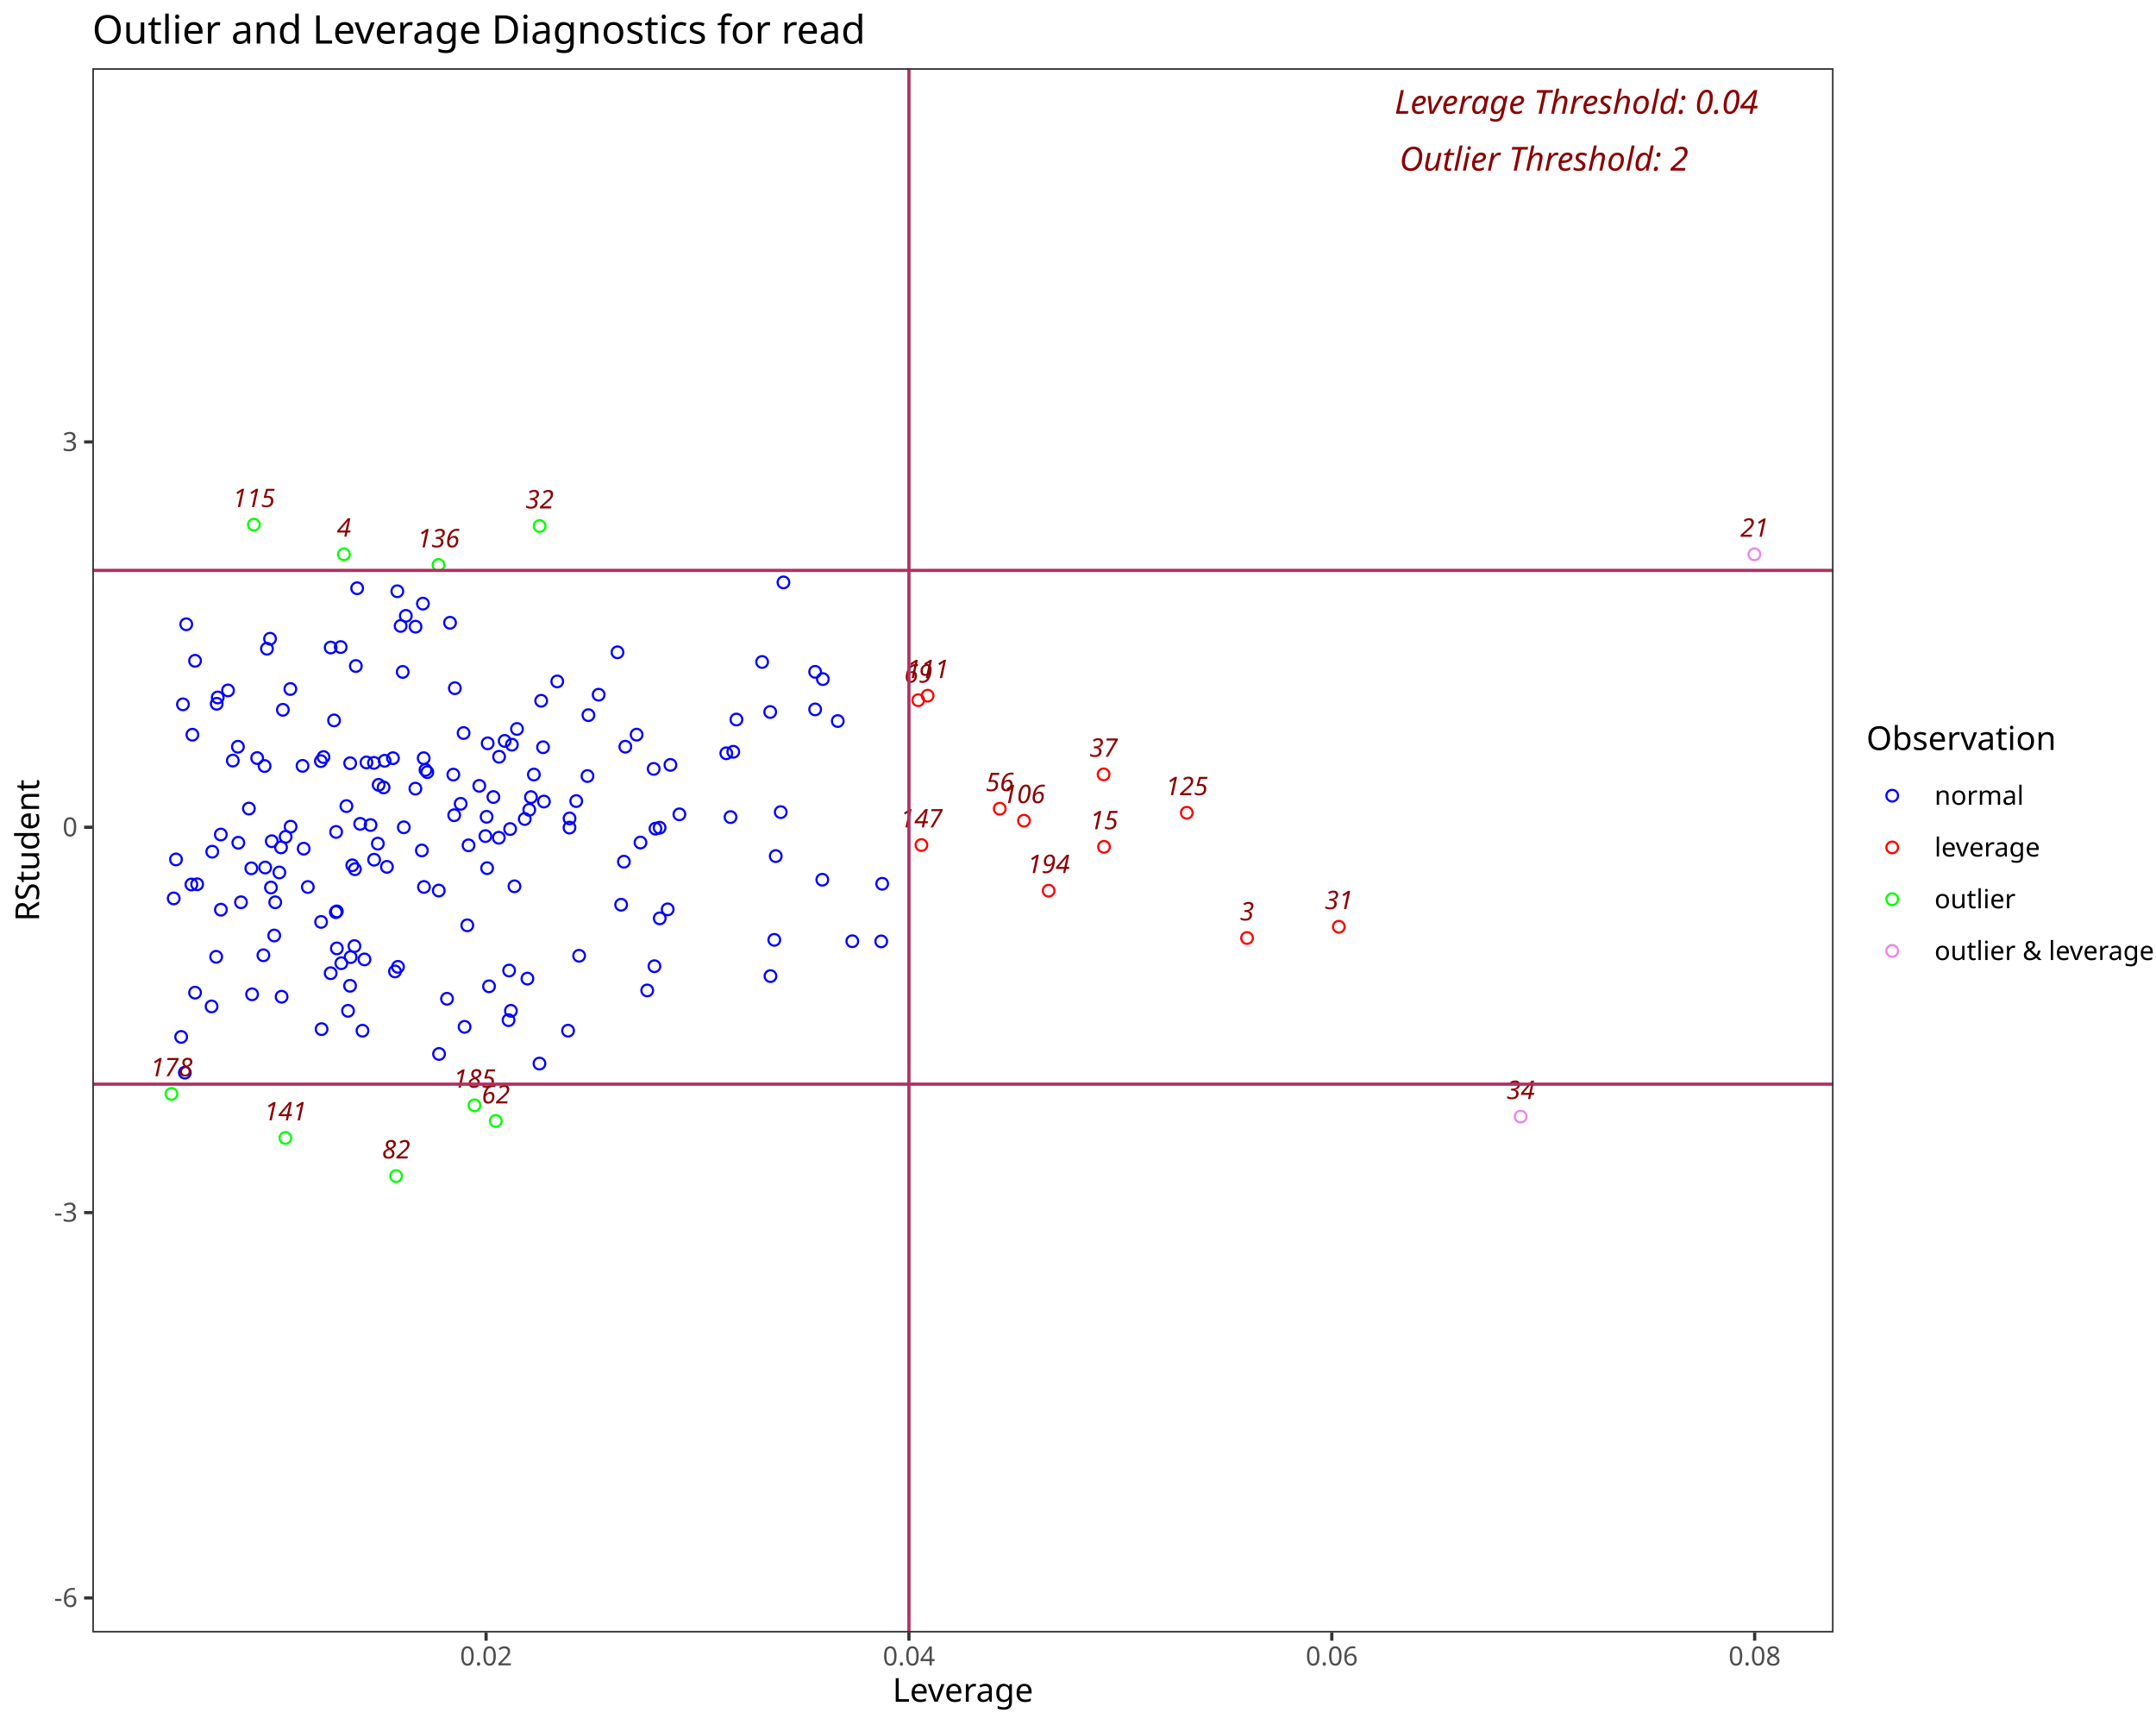
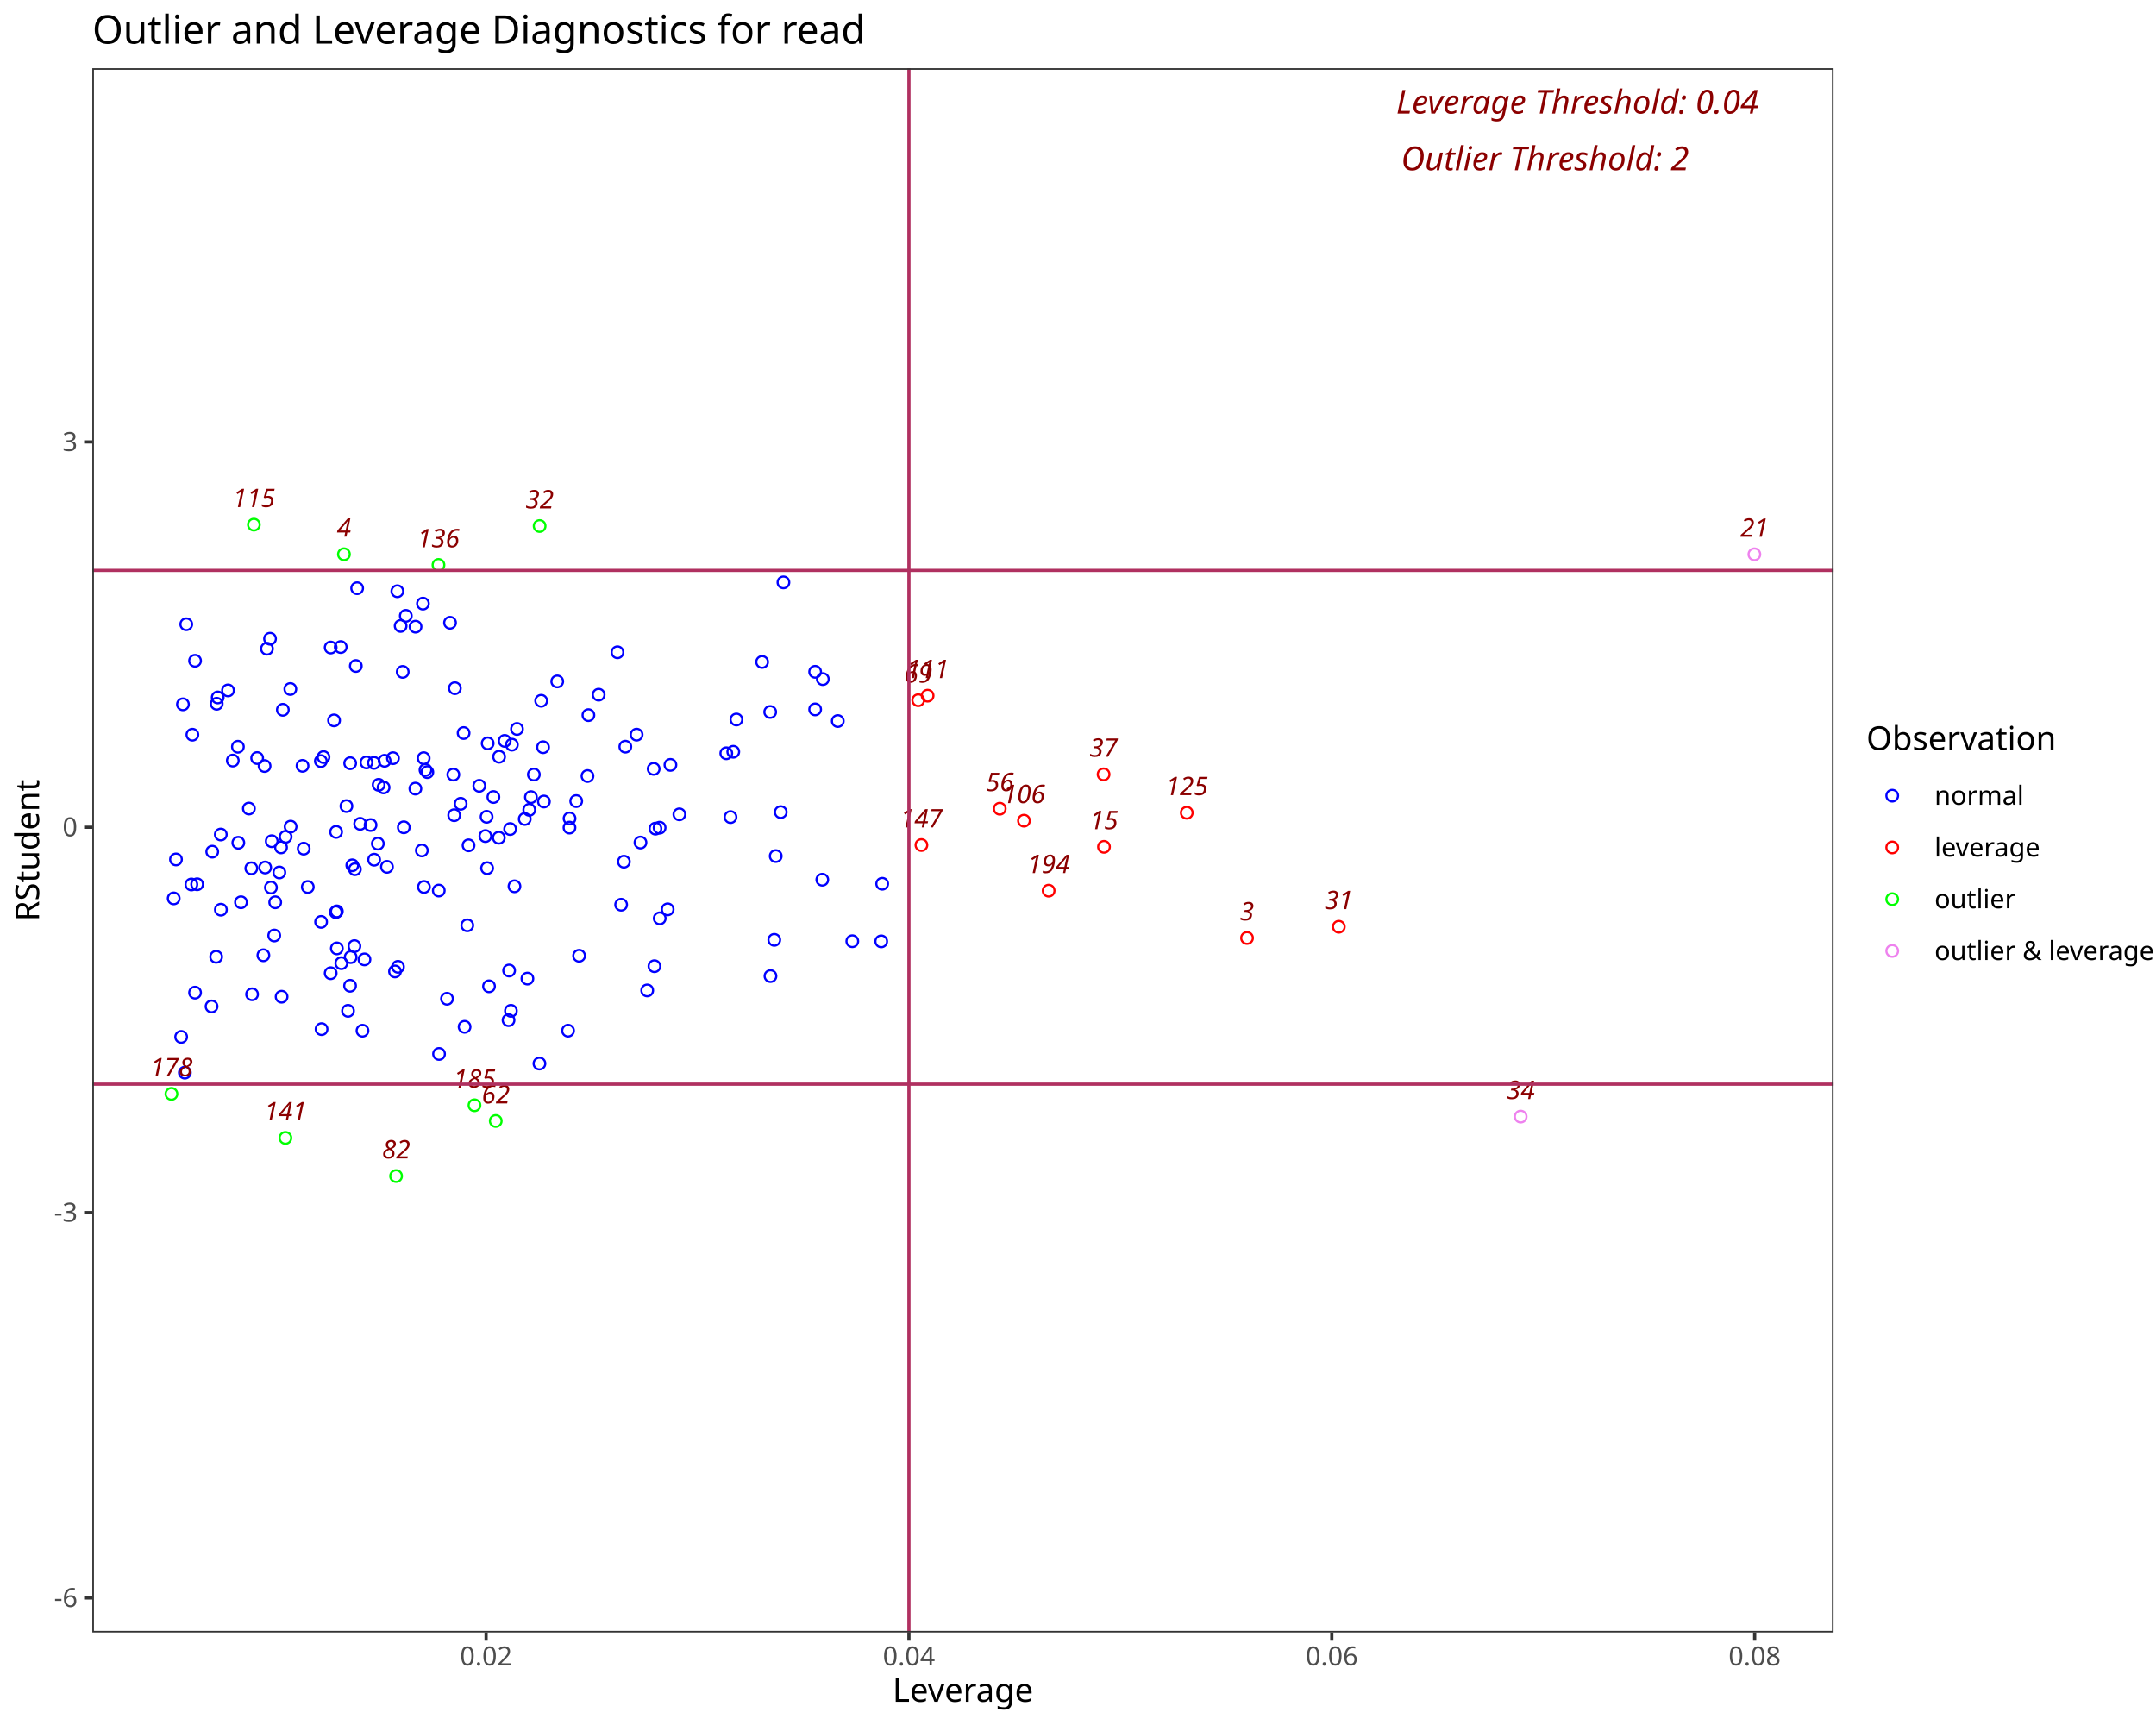
<svg xmlns="http://www.w3.org/2000/svg" class="svglite" data-engine-version="2.0" width="720.00pt" height="576.00pt" viewBox="0 0 720.00 576.00">
  <defs>
    <style type="text/css">
    .svglite line, .svglite polyline, .svglite polygon, .svglite path, .svglite rect, .svglite circle {
      fill: none;
      stroke: #000000;
      stroke-linecap: round;
      stroke-linejoin: round;
      stroke-miterlimit: 10.00;
    }
  </style>
  </defs>
  <rect width="100%" height="100%" style="stroke: none; fill: #FFFFFF;" />
  <defs>
    <clipPath id="cpMC4wMHw3MjAuMDB8MC4wMHw1NzYuMDA=">
      <rect x="0.00" y="0.00" width="720.00" height="576.00" />
    </clipPath>
  </defs>
  <g clip-path="url(#cpMC4wMHw3MjAuMDB8MC4wMHw1NzYuMDA=)">
    <rect x="0.00" y="0.00" width="720.00" height="576.00" style="stroke-width: 1.07; stroke: #FFFFFF; fill: #FFFFFF;" />
  </g>
  <defs>
    <clipPath id="cpMzAuODN8NjEyLjMyfDIyLjc4fDU0NS4xMQ==">
      <rect x="30.83" y="22.78" width="581.49" height="522.33" />
    </clipPath>
  </defs>
  <g clip-path="url(#cpMzAuODN8NjEyLjMyfDIyLjc4fDU0NS4xMQ==)">
    <rect x="30.83" y="22.78" width="581.49" height="522.33" style="stroke-width: 1.07; stroke: none; fill: #FFFFFF;" />
    <circle cx="138.77" cy="209.26" r="1.95" style="stroke-width: 0.71; stroke: #0000FF;" />
    <circle cx="133.79" cy="209.01" r="1.95" style="stroke-width: 0.71; stroke: #0000FF;" />
    <circle cx="416.45" cy="313.21" r="1.95" style="stroke-width: 0.71; stroke: #FF0000;" />
    <circle cx="114.86" cy="185.08" r="1.95" style="stroke-width: 0.71; stroke: #00FF00;" />
    <circle cx="72.19" cy="319.49" r="1.95" style="stroke-width: 0.71; stroke: #0000FF;" />
    <circle cx="155.15" cy="342.87" r="1.95" style="stroke-width: 0.71; stroke: #0000FF;" />
    <circle cx="220.28" cy="276.38" r="1.95" style="stroke-width: 0.71; stroke: #0000FF;" />
    <circle cx="116.22" cy="337.53" r="1.95" style="stroke-width: 0.71; stroke: #0000FF;" />
    <circle cx="76.15" cy="230.54" r="1.95" style="stroke-width: 0.71; stroke: #0000FF;" />
    <circle cx="64.25" cy="245.33" r="1.95" style="stroke-width: 0.71; stroke: #0000FF;" />
    <circle cx="89.15" cy="216.62" r="1.95" style="stroke-width: 0.71; stroke: #0000FF;" />
    <circle cx="213.89" cy="281.34" r="1.95" style="stroke-width: 0.71; stroke: #0000FF;" />
    <circle cx="206.21" cy="217.81" r="1.95" style="stroke-width: 0.71; stroke: #0000FF;" />
    <circle cx="102.79" cy="296.18" r="1.95" style="stroke-width: 0.71; stroke: #0000FF;" />
    <circle cx="368.68" cy="282.77" r="1.95" style="stroke-width: 0.71; stroke: #FF0000;" />
    <circle cx="107.23" cy="307.84" r="1.95" style="stroke-width: 0.71; stroke: #0000FF;" />
    <circle cx="58.01" cy="299.99" r="1.95" style="stroke-width: 0.71; stroke: #0000FF;" />
    <circle cx="79.59" cy="281.41" r="1.95" style="stroke-width: 0.71; stroke: #0000FF;" />
    <circle cx="134.49" cy="224.36" r="1.95" style="stroke-width: 0.71; stroke: #0000FF;" />
    <circle cx="244.88" cy="251.03" r="1.95" style="stroke-width: 0.71; stroke: #0000FF;" />
    <circle cx="585.88" cy="185.10" r="1.95" style="stroke-width: 0.71; stroke: #EE82EE;" />
    <circle cx="294.29" cy="314.34" r="1.95" style="stroke-width: 0.71; stroke: #0000FF;" />
    <circle cx="196.19" cy="259.13" r="1.95" style="stroke-width: 0.71; stroke: #0000FF;" />
    <circle cx="107.15" cy="254.15" r="1.95" style="stroke-width: 0.71; stroke: #0000FF;" />
    <circle cx="118.37" cy="315.92" r="1.95" style="stroke-width: 0.71; stroke: #0000FF;" />
    <circle cx="176.13" cy="326.77" r="1.95" style="stroke-width: 0.71; stroke: #0000FF;" />
    <circle cx="138.72" cy="263.33" r="1.95" style="stroke-width: 0.71; stroke: #0000FF;" />
    <circle cx="70.65" cy="336.06" r="1.95" style="stroke-width: 0.71; stroke: #0000FF;" />
    <circle cx="190.20" cy="273.29" r="1.95" style="stroke-width: 0.71; stroke: #0000FF;" />
    <circle cx="126.45" cy="262.07" r="1.95" style="stroke-width: 0.71; stroke: #0000FF;" />
    <circle cx="447.10" cy="309.46" r="1.95" style="stroke-width: 0.71; stroke: #FF0000;" />
    <circle cx="180.21" cy="175.65" r="1.95" style="stroke-width: 0.71; stroke: #00FF00;" />
    <circle cx="153.84" cy="268.40" r="1.95" style="stroke-width: 0.71; stroke: #0000FF;" />
    <circle cx="507.83" cy="372.85" r="1.95" style="stroke-width: 0.71; stroke: #EE82EE;" />
    <circle cx="146.53" cy="297.37" r="1.95" style="stroke-width: 0.71; stroke: #0000FF;" />
    <circle cx="123.75" cy="275.49" r="1.95" style="stroke-width: 0.71; stroke: #0000FF;" />
    <circle cx="368.55" cy="258.57" r="1.95" style="stroke-width: 0.71; stroke: #FF0000;" />
    <circle cx="162.50" cy="272.74" r="1.95" style="stroke-width: 0.71; stroke: #0000FF;" />
    <circle cx="274.79" cy="226.76" r="1.95" style="stroke-width: 0.71; stroke: #0000FF;" />
    <circle cx="243.96" cy="272.84" r="1.95" style="stroke-width: 0.71; stroke: #0000FF;" />
    <circle cx="116.94" cy="254.85" r="1.95" style="stroke-width: 0.71; stroke: #0000FF;" />
    <circle cx="91.91" cy="301.29" r="1.95" style="stroke-width: 0.71; stroke: #0000FF;" />
    <circle cx="65.84" cy="295.27" r="1.95" style="stroke-width: 0.71; stroke: #0000FF;" />
    <circle cx="141.58" cy="296.17" r="1.95" style="stroke-width: 0.71; stroke: #0000FF;" />
    <circle cx="272.22" cy="224.33" r="1.95" style="stroke-width: 0.71; stroke: #0000FF;" />
    <circle cx="170.02" cy="324.07" r="1.95" style="stroke-width: 0.71; stroke: #0000FF;" />
    <circle cx="180.73" cy="234.00" r="1.95" style="stroke-width: 0.71; stroke: #0000FF;" />
    <circle cx="192.43" cy="267.49" r="1.95" style="stroke-width: 0.71; stroke: #0000FF;" />
    <circle cx="121.05" cy="344.17" r="1.95" style="stroke-width: 0.71; stroke: #0000FF;" />
    <circle cx="122.38" cy="254.59" r="1.95" style="stroke-width: 0.71; stroke: #0000FF;" />
    <circle cx="91.58" cy="312.38" r="1.95" style="stroke-width: 0.71; stroke: #0000FF;" />
    <circle cx="259.06" cy="285.86" r="1.95" style="stroke-width: 0.71; stroke: #0000FF;" />
    <circle cx="216.14" cy="330.72" r="1.95" style="stroke-width: 0.71; stroke: #0000FF;" />
    <circle cx="113.78" cy="216.06" r="1.95" style="stroke-width: 0.71; stroke: #0000FF;" />
    <circle cx="245.93" cy="240.26" r="1.95" style="stroke-width: 0.71; stroke: #0000FF;" />
    <circle cx="333.87" cy="270.04" r="1.95" style="stroke-width: 0.71; stroke: #FF0000;" />
    <circle cx="208.35" cy="287.73" r="1.95" style="stroke-width: 0.71; stroke: #0000FF;" />
    <circle cx="294.61" cy="295.10" r="1.95" style="stroke-width: 0.71; stroke: #0000FF;" />
    <circle cx="72.71" cy="232.89" r="1.95" style="stroke-width: 0.71; stroke: #0000FF;" />
    <circle cx="90.75" cy="280.89" r="1.95" style="stroke-width: 0.71; stroke: #0000FF;" />
    <circle cx="175.24" cy="273.47" r="1.95" style="stroke-width: 0.71; stroke: #0000FF;" />
    <circle cx="165.56" cy="374.31" r="1.95" style="stroke-width: 0.71; stroke: #00FF00;" />
    <circle cx="181.35" cy="249.51" r="1.95" style="stroke-width: 0.71; stroke: #0000FF;" />
    <circle cx="222.97" cy="303.65" r="1.95" style="stroke-width: 0.71; stroke: #0000FF;" />
    <circle cx="196.50" cy="238.80" r="1.95" style="stroke-width: 0.71; stroke: #0000FF;" />
    <circle cx="170.36" cy="276.83" r="1.95" style="stroke-width: 0.71; stroke: #0000FF;" />
    <circle cx="85.88" cy="253.13" r="1.95" style="stroke-width: 0.71; stroke: #0000FF;" />
    <circle cx="142.09" cy="257.09" r="1.95" style="stroke-width: 0.71; stroke: #0000FF;" />
    <circle cx="306.65" cy="233.81" r="1.95" style="stroke-width: 0.71; stroke: #FF0000;" />
    <circle cx="257.21" cy="237.74" r="1.95" style="stroke-width: 0.71; stroke: #0000FF;" />
    <circle cx="120.28" cy="275.09" r="1.95" style="stroke-width: 0.71; stroke: #0000FF;" />
    <circle cx="77.75" cy="253.97" r="1.95" style="stroke-width: 0.71; stroke: #0000FF;" />
    <circle cx="199.92" cy="231.97" r="1.95" style="stroke-width: 0.71; stroke: #0000FF;" />
    <circle cx="279.78" cy="240.77" r="1.95" style="stroke-width: 0.71; stroke: #0000FF;" />
    <circle cx="172.65" cy="243.41" r="1.95" style="stroke-width: 0.71; stroke: #0000FF;" />
    <circle cx="124.88" cy="254.74" r="1.95" style="stroke-width: 0.71; stroke: #0000FF;" />
    <circle cx="115.69" cy="269.17" r="1.95" style="stroke-width: 0.71; stroke: #0000FF;" />
    <circle cx="110.43" cy="216.22" r="1.95" style="stroke-width: 0.71; stroke: #0000FF;" />
    <circle cx="189.70" cy="344.16" r="1.95" style="stroke-width: 0.71; stroke: #0000FF;" />
    <circle cx="190.18" cy="276.35" r="1.95" style="stroke-width: 0.71; stroke: #0000FF;" />
    <circle cx="72.37" cy="235.00" r="1.95" style="stroke-width: 0.71; stroke: #0000FF;" />
    <circle cx="132.27" cy="392.71" r="1.95" style="stroke-width: 0.71; stroke: #00FF00;" />
    <circle cx="218.30" cy="256.74" r="1.95" style="stroke-width: 0.71; stroke: #0000FF;" />
    <circle cx="272.22" cy="236.88" r="1.95" style="stroke-width: 0.71; stroke: #0000FF;" />
    <circle cx="132.69" cy="197.43" r="1.95" style="stroke-width: 0.71; stroke: #0000FF;" />
    <circle cx="117.10" cy="319.60" r="1.95" style="stroke-width: 0.71; stroke: #0000FF;" />
    <circle cx="151.39" cy="258.65" r="1.95" style="stroke-width: 0.71; stroke: #0000FF;" />
    <circle cx="149.28" cy="333.50" r="1.95" style="stroke-width: 0.71; stroke: #0000FF;" />
    <circle cx="261.63" cy="194.47" r="1.95" style="stroke-width: 0.71; stroke: #0000FF;" />
    <circle cx="162.67" cy="289.89" r="1.95" style="stroke-width: 0.71; stroke: #0000FF;" />
    <circle cx="258.58" cy="313.83" r="1.95" style="stroke-width: 0.71; stroke: #0000FF;" />
    <circle cx="254.51" cy="221.04" r="1.95" style="stroke-width: 0.71; stroke: #0000FF;" />
    <circle cx="166.67" cy="252.69" r="1.95" style="stroke-width: 0.71; stroke: #0000FF;" />
    <circle cx="116.90" cy="329.16" r="1.95" style="stroke-width: 0.71; stroke: #0000FF;" />
    <circle cx="88.56" cy="289.68" r="1.95" style="stroke-width: 0.71; stroke: #0000FF;" />
    <circle cx="107.39" cy="343.64" r="1.95" style="stroke-width: 0.71; stroke: #0000FF;" />
    <circle cx="208.83" cy="249.33" r="1.95" style="stroke-width: 0.71; stroke: #0000FF;" />
    <circle cx="207.43" cy="302.10" r="1.95" style="stroke-width: 0.71; stroke: #0000FF;" />
    <circle cx="132.91" cy="322.84" r="1.95" style="stroke-width: 0.71; stroke: #0000FF;" />
    <circle cx="166.58" cy="279.73" r="1.95" style="stroke-width: 0.71; stroke: #0000FF;" />
    <circle cx="168.54" cy="247.40" r="1.95" style="stroke-width: 0.71; stroke: #0000FF;" />
    <circle cx="146.62" cy="351.93" r="1.95" style="stroke-width: 0.71; stroke: #0000FF;" />
    <circle cx="223.89" cy="255.41" r="1.95" style="stroke-width: 0.71; stroke: #0000FF;" />
    <circle cx="62.20" cy="208.45" r="1.95" style="stroke-width: 0.71; stroke: #0000FF;" />
    <circle cx="112.49" cy="304.32" r="1.95" style="stroke-width: 0.71; stroke: #0000FF;" />
    <circle cx="341.96" cy="274.04" r="1.95" style="stroke-width: 0.71; stroke: #FF0000;" />
    <circle cx="226.88" cy="271.92" r="1.95" style="stroke-width: 0.71; stroke: #0000FF;" />
    <circle cx="257.30" cy="325.93" r="1.95" style="stroke-width: 0.71; stroke: #0000FF;" />
    <circle cx="93.29" cy="291.33" r="1.95" style="stroke-width: 0.71; stroke: #0000FF;" />
    <circle cx="186.09" cy="227.54" r="1.95" style="stroke-width: 0.71; stroke: #0000FF;" />
    <circle cx="309.78" cy="232.30" r="1.95" style="stroke-width: 0.71; stroke: #FF0000;" />
    <circle cx="151.68" cy="272.21" r="1.95" style="stroke-width: 0.71; stroke: #0000FF;" />
    <circle cx="135.52" cy="205.64" r="1.95" style="stroke-width: 0.71; stroke: #0000FF;" />
    <circle cx="118.83" cy="222.39" r="1.95" style="stroke-width: 0.71; stroke: #0000FF;" />
    <circle cx="84.78" cy="175.19" r="1.95" style="stroke-width: 0.71; stroke: #00FF00;" />
    <circle cx="156.05" cy="308.98" r="1.95" style="stroke-width: 0.71; stroke: #0000FF;" />
    <circle cx="60.50" cy="346.24" r="1.95" style="stroke-width: 0.71; stroke: #0000FF;" />
    <circle cx="141.24" cy="201.56" r="1.95" style="stroke-width: 0.71; stroke: #0000FF;" />
    <circle cx="113.99" cy="321.62" r="1.95" style="stroke-width: 0.71; stroke: #0000FF;" />
    <circle cx="140.88" cy="283.98" r="1.95" style="stroke-width: 0.71; stroke: #0000FF;" />
    <circle cx="65.14" cy="220.65" r="1.95" style="stroke-width: 0.71; stroke: #0000FF;" />
    <circle cx="83.12" cy="269.99" r="1.95" style="stroke-width: 0.71; stroke: #0000FF;" />
    <circle cx="164.77" cy="266.14" r="1.95" style="stroke-width: 0.71; stroke: #0000FF;" />
    <circle cx="83.93" cy="289.94" r="1.95" style="stroke-width: 0.71; stroke: #0000FF;" />
    <circle cx="396.33" cy="271.39" r="1.95" style="stroke-width: 0.71; stroke: #FF0000;" />
    <circle cx="70.88" cy="284.39" r="1.95" style="stroke-width: 0.71; stroke: #0000FF;" />
    <circle cx="111.56" cy="240.55" r="1.95" style="stroke-width: 0.71; stroke: #0000FF;" />
    <circle cx="61.73" cy="358.17" r="1.95" style="stroke-width: 0.71; stroke: #0000FF;" />
    <circle cx="101.42" cy="283.38" r="1.95" style="stroke-width: 0.71; stroke: #0000FF;" />
    <circle cx="274.61" cy="293.75" r="1.95" style="stroke-width: 0.71; stroke: #0000FF;" />
    <circle cx="88.36" cy="255.79" r="1.95" style="stroke-width: 0.71; stroke: #0000FF;" />
    <circle cx="284.63" cy="314.29" r="1.95" style="stroke-width: 0.71; stroke: #0000FF;" />
    <circle cx="119.27" cy="196.42" r="1.95" style="stroke-width: 0.71; stroke: #0000FF;" />
    <circle cx="87.96" cy="318.98" r="1.95" style="stroke-width: 0.71; stroke: #0000FF;" />
    <circle cx="150.29" cy="207.95" r="1.95" style="stroke-width: 0.71; stroke: #0000FF;" />
    <circle cx="146.43" cy="188.64" r="1.95" style="stroke-width: 0.71; stroke: #00FF00;" />
    <circle cx="84.18" cy="332.01" r="1.95" style="stroke-width: 0.71; stroke: #0000FF;" />
    <circle cx="112.14" cy="304.59" r="1.95" style="stroke-width: 0.71; stroke: #0000FF;" />
    <circle cx="218.89" cy="276.69" r="1.95" style="stroke-width: 0.71; stroke: #0000FF;" />
    <circle cx="79.45" cy="249.35" r="1.95" style="stroke-width: 0.71; stroke: #0000FF;" />
    <circle cx="95.32" cy="379.97" r="1.95" style="stroke-width: 0.71; stroke: #00FF00;" />
    <circle cx="65.14" cy="331.46" r="1.95" style="stroke-width: 0.71; stroke: #0000FF;" />
    <circle cx="181.64" cy="267.64" r="1.95" style="stroke-width: 0.71; stroke: #0000FF;" />
    <circle cx="129.22" cy="289.45" r="1.95" style="stroke-width: 0.71; stroke: #0000FF;" />
    <circle cx="80.48" cy="301.28" r="1.95" style="stroke-width: 0.71; stroke: #0000FF;" />
    <circle cx="112.24" cy="277.79" r="1.95" style="stroke-width: 0.71; stroke: #0000FF;" />
    <circle cx="307.71" cy="282.17" r="1.95" style="stroke-width: 0.71; stroke: #FF0000;" />
    <circle cx="117.65" cy="288.94" r="1.95" style="stroke-width: 0.71; stroke: #0000FF;" />
    <circle cx="128.44" cy="254.04" r="1.95" style="stroke-width: 0.71; stroke: #0000FF;" />
    <circle cx="260.73" cy="271.18" r="1.95" style="stroke-width: 0.71; stroke: #0000FF;" />
    <circle cx="154.82" cy="244.77" r="1.95" style="stroke-width: 0.71; stroke: #0000FF;" />
    <circle cx="96.96" cy="230.07" r="1.95" style="stroke-width: 0.71; stroke: #0000FF;" />
    <circle cx="220.32" cy="306.65" r="1.95" style="stroke-width: 0.71; stroke: #0000FF;" />
    <circle cx="73.77" cy="303.76" r="1.95" style="stroke-width: 0.71; stroke: #0000FF;" />
    <circle cx="95.39" cy="279.42" r="1.95" style="stroke-width: 0.71; stroke: #0000FF;" />
    <circle cx="90.18" cy="213.29" r="1.95" style="stroke-width: 0.71; stroke: #0000FF;" />
    <circle cx="73.74" cy="278.66" r="1.95" style="stroke-width: 0.71; stroke: #0000FF;" />
    <circle cx="94.04" cy="332.82" r="1.95" style="stroke-width: 0.71; stroke: #0000FF;" />
    <circle cx="134.85" cy="276.25" r="1.95" style="stroke-width: 0.71; stroke: #0000FF;" />
    <circle cx="160.06" cy="262.40" r="1.95" style="stroke-width: 0.71; stroke: #0000FF;" />
    <circle cx="110.43" cy="324.97" r="1.95" style="stroke-width: 0.71; stroke: #0000FF;" />
    <circle cx="61.09" cy="235.19" r="1.95" style="stroke-width: 0.71; stroke: #0000FF;" />
    <circle cx="170.62" cy="337.53" r="1.95" style="stroke-width: 0.71; stroke: #0000FF;" />
    <circle cx="218.55" cy="322.63" r="1.95" style="stroke-width: 0.71; stroke: #0000FF;" />
    <circle cx="126.18" cy="281.70" r="1.95" style="stroke-width: 0.71; stroke: #0000FF;" />
    <circle cx="128.10" cy="262.94" r="1.95" style="stroke-width: 0.71; stroke: #0000FF;" />
    <circle cx="112.49" cy="316.68" r="1.95" style="stroke-width: 0.71; stroke: #0000FF;" />
    <circle cx="193.40" cy="319.14" r="1.95" style="stroke-width: 0.71; stroke: #0000FF;" />
    <circle cx="118.52" cy="290.24" r="1.95" style="stroke-width: 0.71; stroke: #0000FF;" />
    <circle cx="101.03" cy="255.73" r="1.95" style="stroke-width: 0.71; stroke: #0000FF;" />
    <circle cx="131.91" cy="324.38" r="1.95" style="stroke-width: 0.71; stroke: #0000FF;" />
    <circle cx="142.71" cy="257.83" r="1.95" style="stroke-width: 0.71; stroke: #0000FF;" />
    <circle cx="242.55" cy="251.53" r="1.95" style="stroke-width: 0.71; stroke: #0000FF;" />
    <circle cx="97.05" cy="276.03" r="1.95" style="stroke-width: 0.71; stroke: #0000FF;" />
    <circle cx="176.75" cy="270.41" r="1.95" style="stroke-width: 0.71; stroke: #0000FF;" />
    <circle cx="141.49" cy="253.17" r="1.95" style="stroke-width: 0.71; stroke: #0000FF;" />
    <circle cx="162.86" cy="248.21" r="1.95" style="stroke-width: 0.71; stroke: #0000FF;" />
    <circle cx="57.26" cy="365.27" r="1.95" style="stroke-width: 0.71; stroke: #00FF00;" />
    <circle cx="156.47" cy="282.27" r="1.95" style="stroke-width: 0.71; stroke: #0000FF;" />
    <circle cx="121.71" cy="320.36" r="1.95" style="stroke-width: 0.71; stroke: #0000FF;" />
    <circle cx="151.90" cy="229.80" r="1.95" style="stroke-width: 0.71; stroke: #0000FF;" />
    <circle cx="124.94" cy="287.07" r="1.95" style="stroke-width: 0.71; stroke: #0000FF;" />
    <circle cx="163.31" cy="329.34" r="1.95" style="stroke-width: 0.71; stroke: #0000FF;" />
    <circle cx="162.10" cy="279.18" r="1.95" style="stroke-width: 0.71; stroke: #0000FF;" />
    <circle cx="158.45" cy="369.07" r="1.95" style="stroke-width: 0.71; stroke: #00FF00;" />
    <circle cx="131.23" cy="253.17" r="1.95" style="stroke-width: 0.71; stroke: #0000FF;" />
    <circle cx="58.77" cy="286.98" r="1.95" style="stroke-width: 0.71; stroke: #0000FF;" />
    <circle cx="108.03" cy="252.80" r="1.95" style="stroke-width: 0.71; stroke: #0000FF;" />
    <circle cx="94.46" cy="237.01" r="1.95" style="stroke-width: 0.71; stroke: #0000FF;" />
    <circle cx="93.85" cy="282.96" r="1.95" style="stroke-width: 0.71; stroke: #0000FF;" />
    <circle cx="171.81" cy="295.95" r="1.95" style="stroke-width: 0.71; stroke: #0000FF;" />
    <circle cx="180.15" cy="355.14" r="1.95" style="stroke-width: 0.71; stroke: #0000FF;" />
    <circle cx="63.92" cy="295.34" r="1.95" style="stroke-width: 0.71; stroke: #0000FF;" />
    <circle cx="350.20" cy="297.41" r="1.95" style="stroke-width: 0.71; stroke: #FF0000;" />
    <circle cx="169.83" cy="340.64" r="1.95" style="stroke-width: 0.71; stroke: #0000FF;" />
    <circle cx="170.95" cy="248.66" r="1.95" style="stroke-width: 0.71; stroke: #0000FF;" />
    <circle cx="177.31" cy="266.17" r="1.95" style="stroke-width: 0.71; stroke: #0000FF;" />
    <circle cx="212.60" cy="245.31" r="1.95" style="stroke-width: 0.71; stroke: #0000FF;" />
    <circle cx="90.48" cy="296.36" r="1.95" style="stroke-width: 0.71; stroke: #0000FF;" />
    <circle cx="178.28" cy="258.63" r="1.95" style="stroke-width: 0.71; stroke: #0000FF;" />
    <text x="416.45" y="307.34" text-anchor="middle" style="font-size: 8.54px; font-style: italic; fill: #8B0000; font-family: sans;" textLength="4.75px" lengthAdjust="spacingAndGlyphs">3</text>
    <text x="114.86" y="179.20" text-anchor="middle" style="font-size: 8.54px; font-style: italic; fill: #8B0000; font-family: sans;" textLength="4.75px" lengthAdjust="spacingAndGlyphs">4</text>
    <text x="368.68" y="276.89" text-anchor="middle" style="font-size: 8.54px; font-style: italic; fill: #8B0000; font-family: sans;" textLength="9.50px" lengthAdjust="spacingAndGlyphs">15</text>
    <text x="585.88" y="179.23" text-anchor="middle" style="font-size: 8.54px; font-style: italic; fill: #8B0000; font-family: sans;" textLength="9.50px" lengthAdjust="spacingAndGlyphs">21</text>
    <text x="447.10" y="303.58" text-anchor="middle" style="font-size: 8.54px; font-style: italic; fill: #8B0000; font-family: sans;" textLength="9.50px" lengthAdjust="spacingAndGlyphs">31</text>
    <text x="180.21" y="169.77" text-anchor="middle" style="font-size: 8.54px; font-style: italic; fill: #8B0000; font-family: sans;" textLength="9.50px" lengthAdjust="spacingAndGlyphs">32</text>
    <text x="507.83" y="366.98" text-anchor="middle" style="font-size: 8.54px; font-style: italic; fill: #8B0000; font-family: sans;" textLength="9.50px" lengthAdjust="spacingAndGlyphs">34</text>
    <text x="368.55" y="252.69" text-anchor="middle" style="font-size: 8.54px; font-style: italic; fill: #8B0000; font-family: sans;" textLength="9.50px" lengthAdjust="spacingAndGlyphs">37</text>
    <text x="333.87" y="264.17" text-anchor="middle" style="font-size: 8.54px; font-style: italic; fill: #8B0000; font-family: sans;" textLength="9.50px" lengthAdjust="spacingAndGlyphs">56</text>
    <text x="165.56" y="368.44" text-anchor="middle" style="font-size: 8.54px; font-style: italic; fill: #8B0000; font-family: sans;" textLength="9.50px" lengthAdjust="spacingAndGlyphs">62</text>
    <text x="306.65" y="227.94" text-anchor="middle" style="font-size: 8.54px; font-style: italic; fill: #8B0000; font-family: sans;" textLength="9.50px" lengthAdjust="spacingAndGlyphs">69</text>
    <text x="132.27" y="386.83" text-anchor="middle" style="font-size: 8.54px; font-style: italic; fill: #8B0000; font-family: sans;" textLength="9.50px" lengthAdjust="spacingAndGlyphs">82</text>
    <text x="341.96" y="268.17" text-anchor="middle" style="font-size: 8.54px; font-style: italic; fill: #8B0000; font-family: sans;" textLength="14.24px" lengthAdjust="spacingAndGlyphs">106</text>
    <text x="309.78" y="226.43" text-anchor="middle" style="font-size: 8.54px; font-style: italic; fill: #8B0000; font-family: sans;" textLength="14.24px" lengthAdjust="spacingAndGlyphs">111</text>
    <text x="84.78" y="169.32" text-anchor="middle" style="font-size: 8.54px; font-style: italic; fill: #8B0000; font-family: sans;" textLength="14.24px" lengthAdjust="spacingAndGlyphs">115</text>
    <text x="396.33" y="265.52" text-anchor="middle" style="font-size: 8.54px; font-style: italic; fill: #8B0000; font-family: sans;" textLength="14.24px" lengthAdjust="spacingAndGlyphs">125</text>
    <text x="146.43" y="182.76" text-anchor="middle" style="font-size: 8.54px; font-style: italic; fill: #8B0000; font-family: sans;" textLength="14.24px" lengthAdjust="spacingAndGlyphs">136</text>
    <text x="95.32" y="374.09" text-anchor="middle" style="font-size: 8.54px; font-style: italic; fill: #8B0000; font-family: sans;" textLength="14.24px" lengthAdjust="spacingAndGlyphs">141</text>
    <text x="307.71" y="276.29" text-anchor="middle" style="font-size: 8.54px; font-style: italic; fill: #8B0000; font-family: sans;" textLength="14.24px" lengthAdjust="spacingAndGlyphs">147</text>
    <text x="57.26" y="359.39" text-anchor="middle" style="font-size: 8.54px; font-style: italic; fill: #8B0000; font-family: sans;" textLength="14.24px" lengthAdjust="spacingAndGlyphs">178</text>
    <text x="158.45" y="363.19" text-anchor="middle" style="font-size: 8.54px; font-style: italic; fill: #8B0000; font-family: sans;" textLength="14.24px" lengthAdjust="spacingAndGlyphs">185</text>
    <text x="350.20" y="291.53" text-anchor="middle" style="font-size: 8.54px; font-style: italic; fill: #8B0000; font-family: sans;" textLength="14.24px" lengthAdjust="spacingAndGlyphs">194</text>
    <line x1="30.83" y1="190.46" x2="612.32" y2="190.46" style="stroke-width: 1.07; stroke: #B03060; stroke-linecap: butt;" />
    <line x1="30.83" y1="362.01" x2="612.32" y2="362.01" style="stroke-width: 1.07; stroke: #B03060; stroke-linecap: butt;" />
    <line x1="303.54" y1="545.11" x2="303.54" y2="22.78" style="stroke-width: 1.07; stroke: #B03060; stroke-linecap: butt;" />
-     <text x="587.15" y="37.98" text-anchor="end" style="font-size: 11.04px; font-style: italic; fill: #8B0000; font-family: sans;" textLength="125.83px" lengthAdjust="spacingAndGlyphs">Leverage Threshold: 0.04</text>
-     <text x="563.84" y="56.97" text-anchor="end" style="font-size: 11.04px; font-style: italic; fill: #8B0000; font-family: sans;" textLength="96.95px" lengthAdjust="spacingAndGlyphs">Outlier Threshold: 2</text>
+     <text x="587.24" y="37.92" text-anchor="end" style="font-size: 11.00px; font-style: italic; fill: #8B0000; font-family: sans;" textLength="125.37px" lengthAdjust="spacingAndGlyphs">Leverage Threshold: 0.04</text>
+     <text x="564.01" y="56.85" text-anchor="end" style="font-size: 11.00px; font-style: italic; fill: #8B0000; font-family: sans;" textLength="96.60px" lengthAdjust="spacingAndGlyphs">Outlier Threshold: 2</text>
    <rect x="30.83" y="22.78" width="581.49" height="522.33" style="stroke-width: 1.07; stroke: #333333;" />
  </g>
  <g clip-path="url(#cpMC4wMHw3MjAuMDB8MC4wMHw1NzYuMDA=)">
    <text x="25.90" y="536.59" text-anchor="end" style="font-size: 8.80px; fill: #4D4D4D; font-family: sans;" textLength="7.82px" lengthAdjust="spacingAndGlyphs">-6</text>
    <text x="25.90" y="407.93" text-anchor="end" style="font-size: 8.80px; fill: #4D4D4D; font-family: sans;" textLength="7.82px" lengthAdjust="spacingAndGlyphs">-3</text>
    <text x="25.90" y="279.26" text-anchor="end" style="font-size: 8.80px; fill: #4D4D4D; font-family: sans;" textLength="4.89px" lengthAdjust="spacingAndGlyphs">0</text>
    <text x="25.90" y="150.60" text-anchor="end" style="font-size: 8.80px; fill: #4D4D4D; font-family: sans;" textLength="4.89px" lengthAdjust="spacingAndGlyphs">3</text>
    <polyline points="28.09,533.56 30.83,533.56 " style="stroke-width: 1.07; stroke: #333333; stroke-linecap: butt;" />
    <polyline points="28.09,404.90 30.83,404.90 " style="stroke-width: 1.07; stroke: #333333; stroke-linecap: butt;" />
    <polyline points="28.09,276.23 30.83,276.23 " style="stroke-width: 1.07; stroke: #333333; stroke-linecap: butt;" />
    <polyline points="28.09,147.57 30.83,147.57 " style="stroke-width: 1.07; stroke: #333333; stroke-linecap: butt;" />
    <polyline points="162.33,547.85 162.33,545.11 " style="stroke-width: 1.07; stroke: #333333; stroke-linecap: butt;" />
    <polyline points="303.54,547.85 303.54,545.11 " style="stroke-width: 1.07; stroke: #333333; stroke-linecap: butt;" />
    <polyline points="444.76,547.85 444.76,545.11 " style="stroke-width: 1.07; stroke: #333333; stroke-linecap: butt;" />
    <polyline points="585.97,547.85 585.97,545.11 " style="stroke-width: 1.07; stroke: #333333; stroke-linecap: butt;" />
    <text x="162.33" y="556.10" text-anchor="middle" style="font-size: 8.80px; fill: #4D4D4D; font-family: sans;" textLength="17.13px" lengthAdjust="spacingAndGlyphs">0.02</text>
    <text x="303.54" y="556.10" text-anchor="middle" style="font-size: 8.80px; fill: #4D4D4D; font-family: sans;" textLength="17.13px" lengthAdjust="spacingAndGlyphs">0.04</text>
    <text x="444.76" y="556.10" text-anchor="middle" style="font-size: 8.80px; fill: #4D4D4D; font-family: sans;" textLength="17.13px" lengthAdjust="spacingAndGlyphs">0.06</text>
    <text x="585.97" y="556.10" text-anchor="middle" style="font-size: 8.80px; fill: #4D4D4D; font-family: sans;" textLength="17.13px" lengthAdjust="spacingAndGlyphs">0.08</text>
    <text x="321.57" y="568.24" text-anchor="middle" style="font-size: 11.00px; font-family: sans;" textLength="45.88px" lengthAdjust="spacingAndGlyphs">Leverage</text>
    <text transform="translate(13.05,283.95) rotate(-90)" text-anchor="middle" style="font-size: 11.00px; font-family: sans;" textLength="45.87px" lengthAdjust="spacingAndGlyphs">RStudent</text>
    <rect x="623.27" y="241.72" width="91.25" height="84.45" style="stroke-width: 1.07; stroke: none; fill: #FFFFFF;" />
    <text x="623.27" y="250.43" style="font-size: 11.00px; font-family: sans;" textLength="59.32px" lengthAdjust="spacingAndGlyphs">Observation</text>
    <rect x="623.27" y="257.05" width="17.28" height="17.28" style="stroke-width: 1.07; stroke: none; fill: #FFFFFF;" />
    <circle cx="631.91" cy="265.69" r="1.95" style="stroke-width: 0.71; stroke: #0000FF;" />
    <rect x="623.27" y="274.33" width="17.28" height="17.28" style="stroke-width: 1.07; stroke: none; fill: #FFFFFF;" />
    <circle cx="631.91" cy="282.97" r="1.95" style="stroke-width: 0.71; stroke: #FF0000;" />
    <rect x="623.27" y="291.61" width="17.28" height="17.28" style="stroke-width: 1.07; stroke: none; fill: #FFFFFF;" />
    <circle cx="631.91" cy="300.25" r="1.95" style="stroke-width: 0.71; stroke: #00FF00;" />
    <rect x="623.27" y="308.89" width="17.28" height="17.28" style="stroke-width: 1.07; stroke: none; fill: #FFFFFF;" />
    <circle cx="631.91" cy="317.53" r="1.95" style="stroke-width: 0.71; stroke: #EE82EE;" />
    <text x="646.03" y="268.72" style="font-size: 8.80px; font-family: sans;" textLength="26.90px" lengthAdjust="spacingAndGlyphs">normal</text>
    <text x="646.03" y="286.00" style="font-size: 8.80px; font-family: sans;" textLength="33.76px" lengthAdjust="spacingAndGlyphs">leverage</text>
    <text x="646.03" y="303.28" style="font-size: 8.80px; font-family: sans;" textLength="23.97px" lengthAdjust="spacingAndGlyphs">outlier</text>
    <text x="646.03" y="320.56" style="font-size: 8.80px; font-family: sans;" textLength="68.49px" lengthAdjust="spacingAndGlyphs">outlier &amp; leverage</text>
    <text x="30.83" y="14.56" style="font-size: 13.20px; font-family: sans;" textLength="244.36px" lengthAdjust="spacingAndGlyphs">Outlier and Leverage Diagnostics for read</text>
  </g>
</svg>
